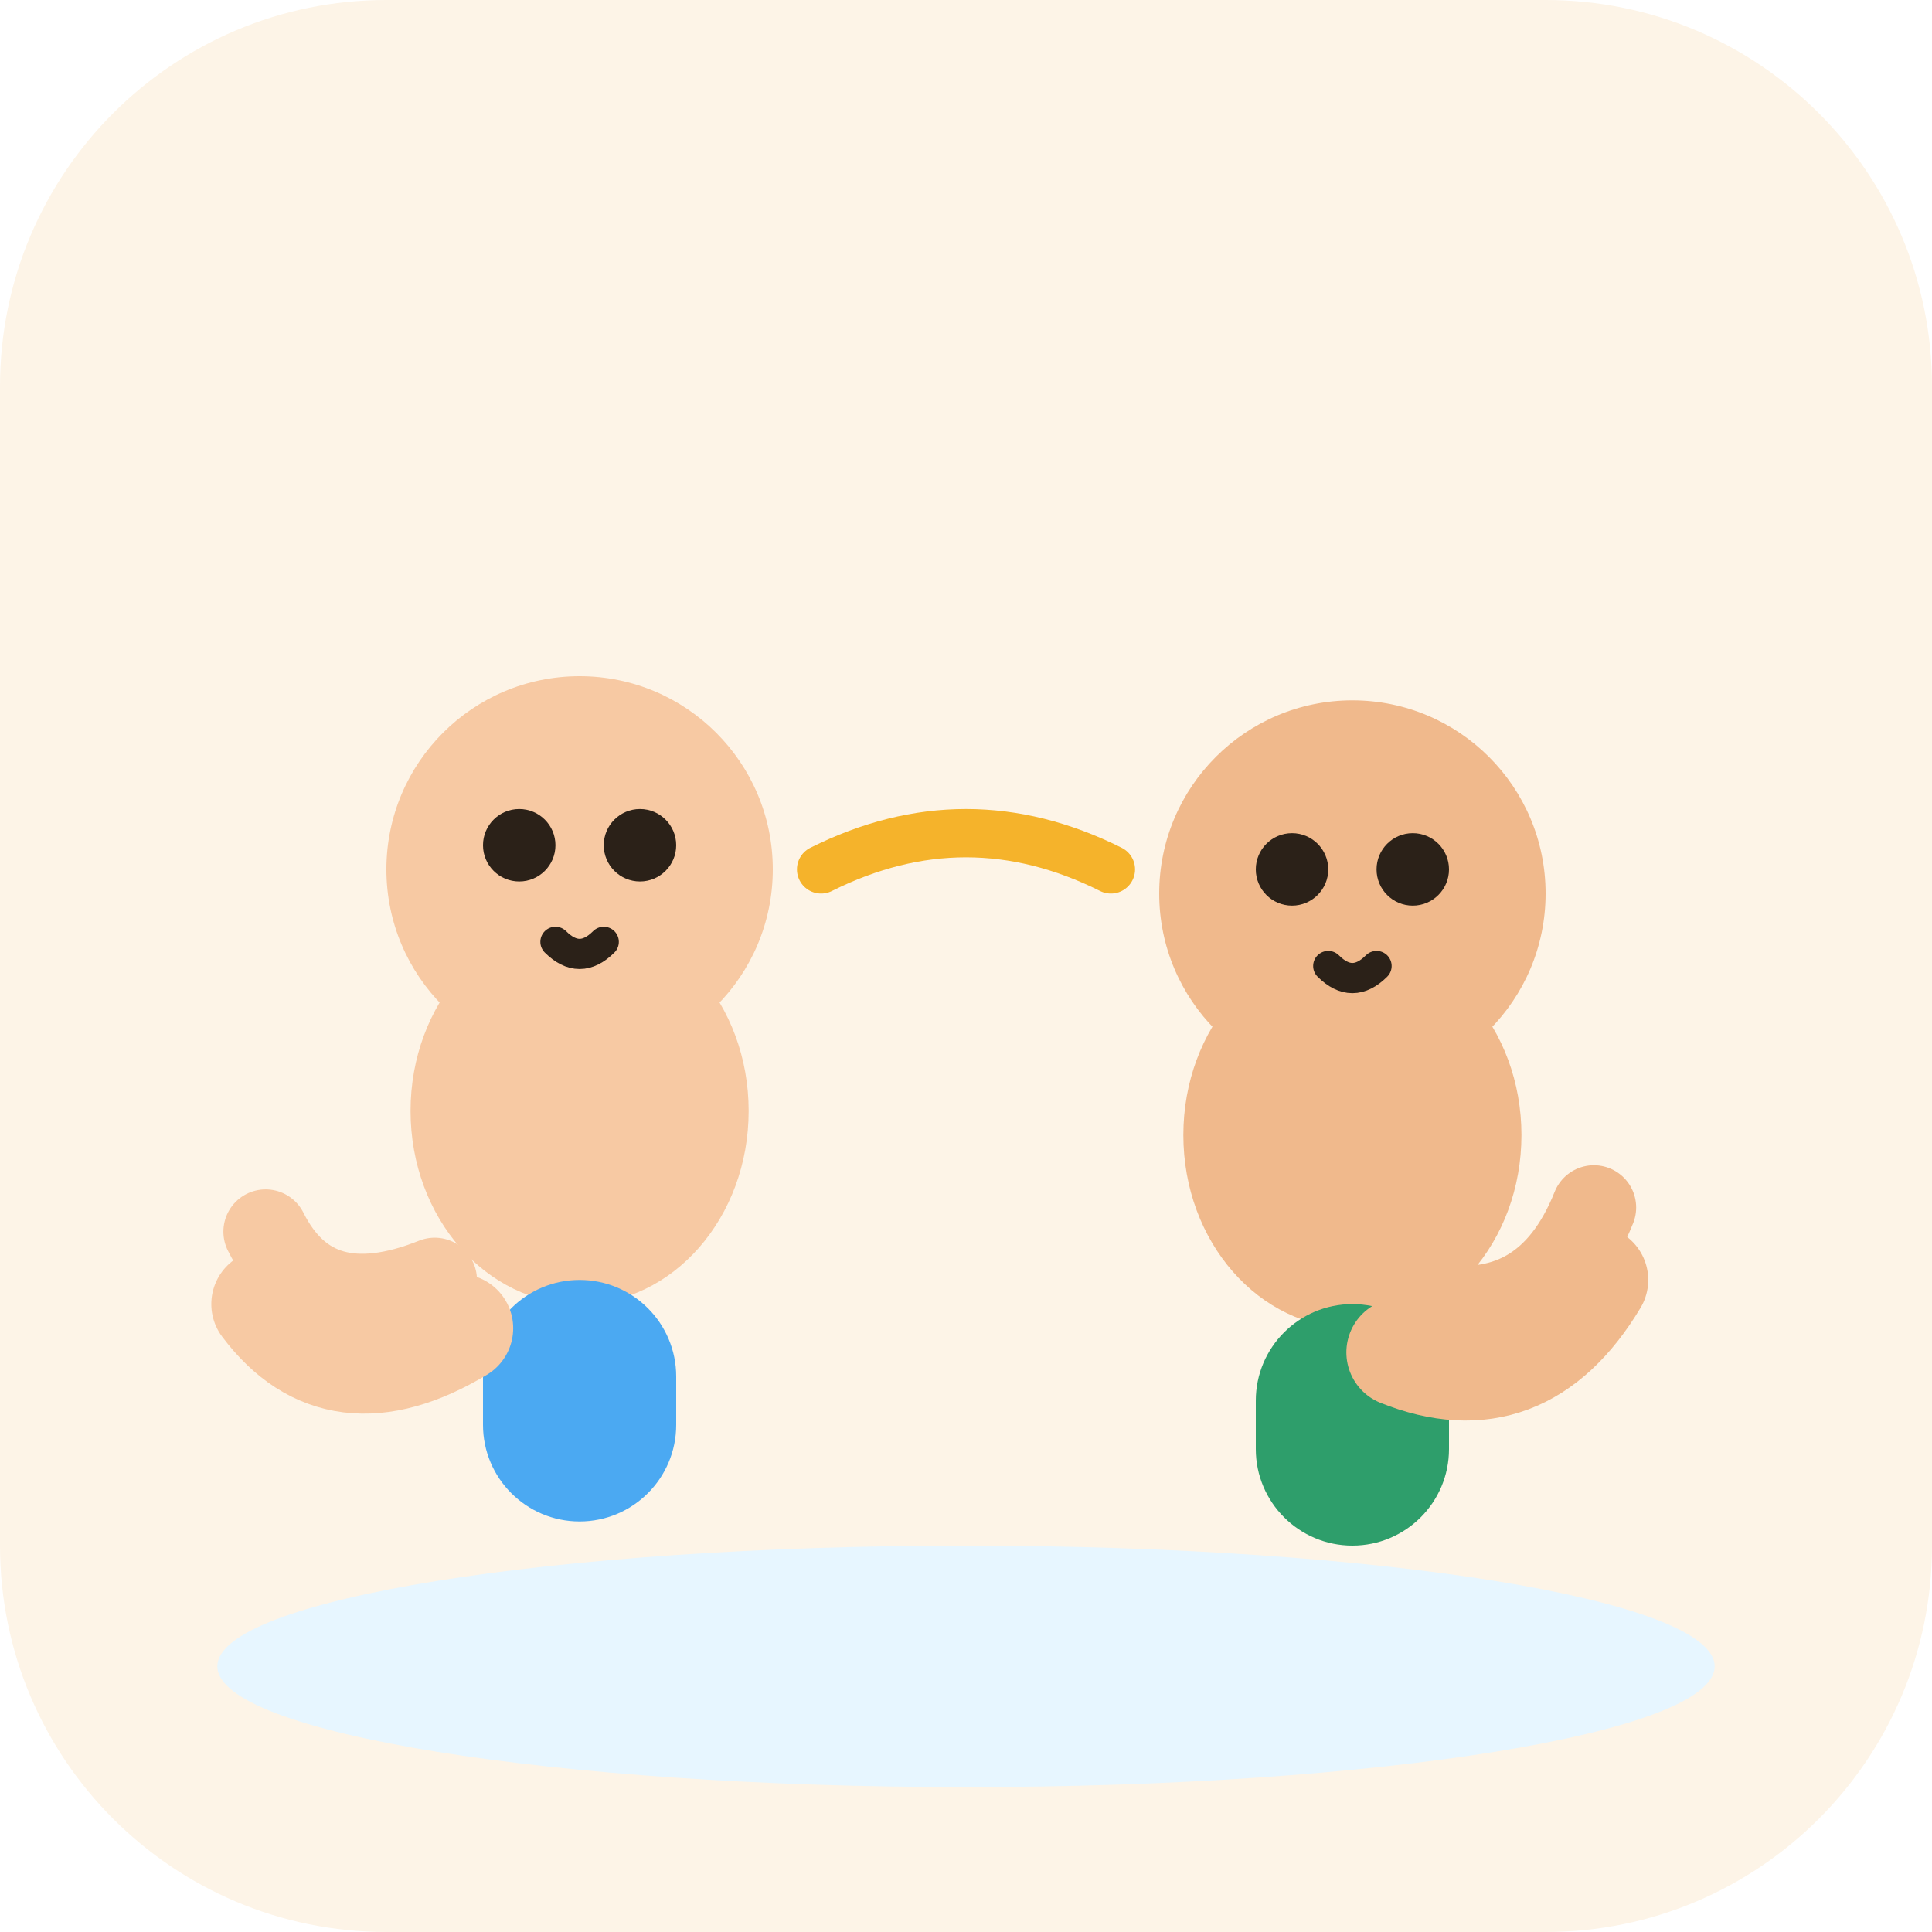
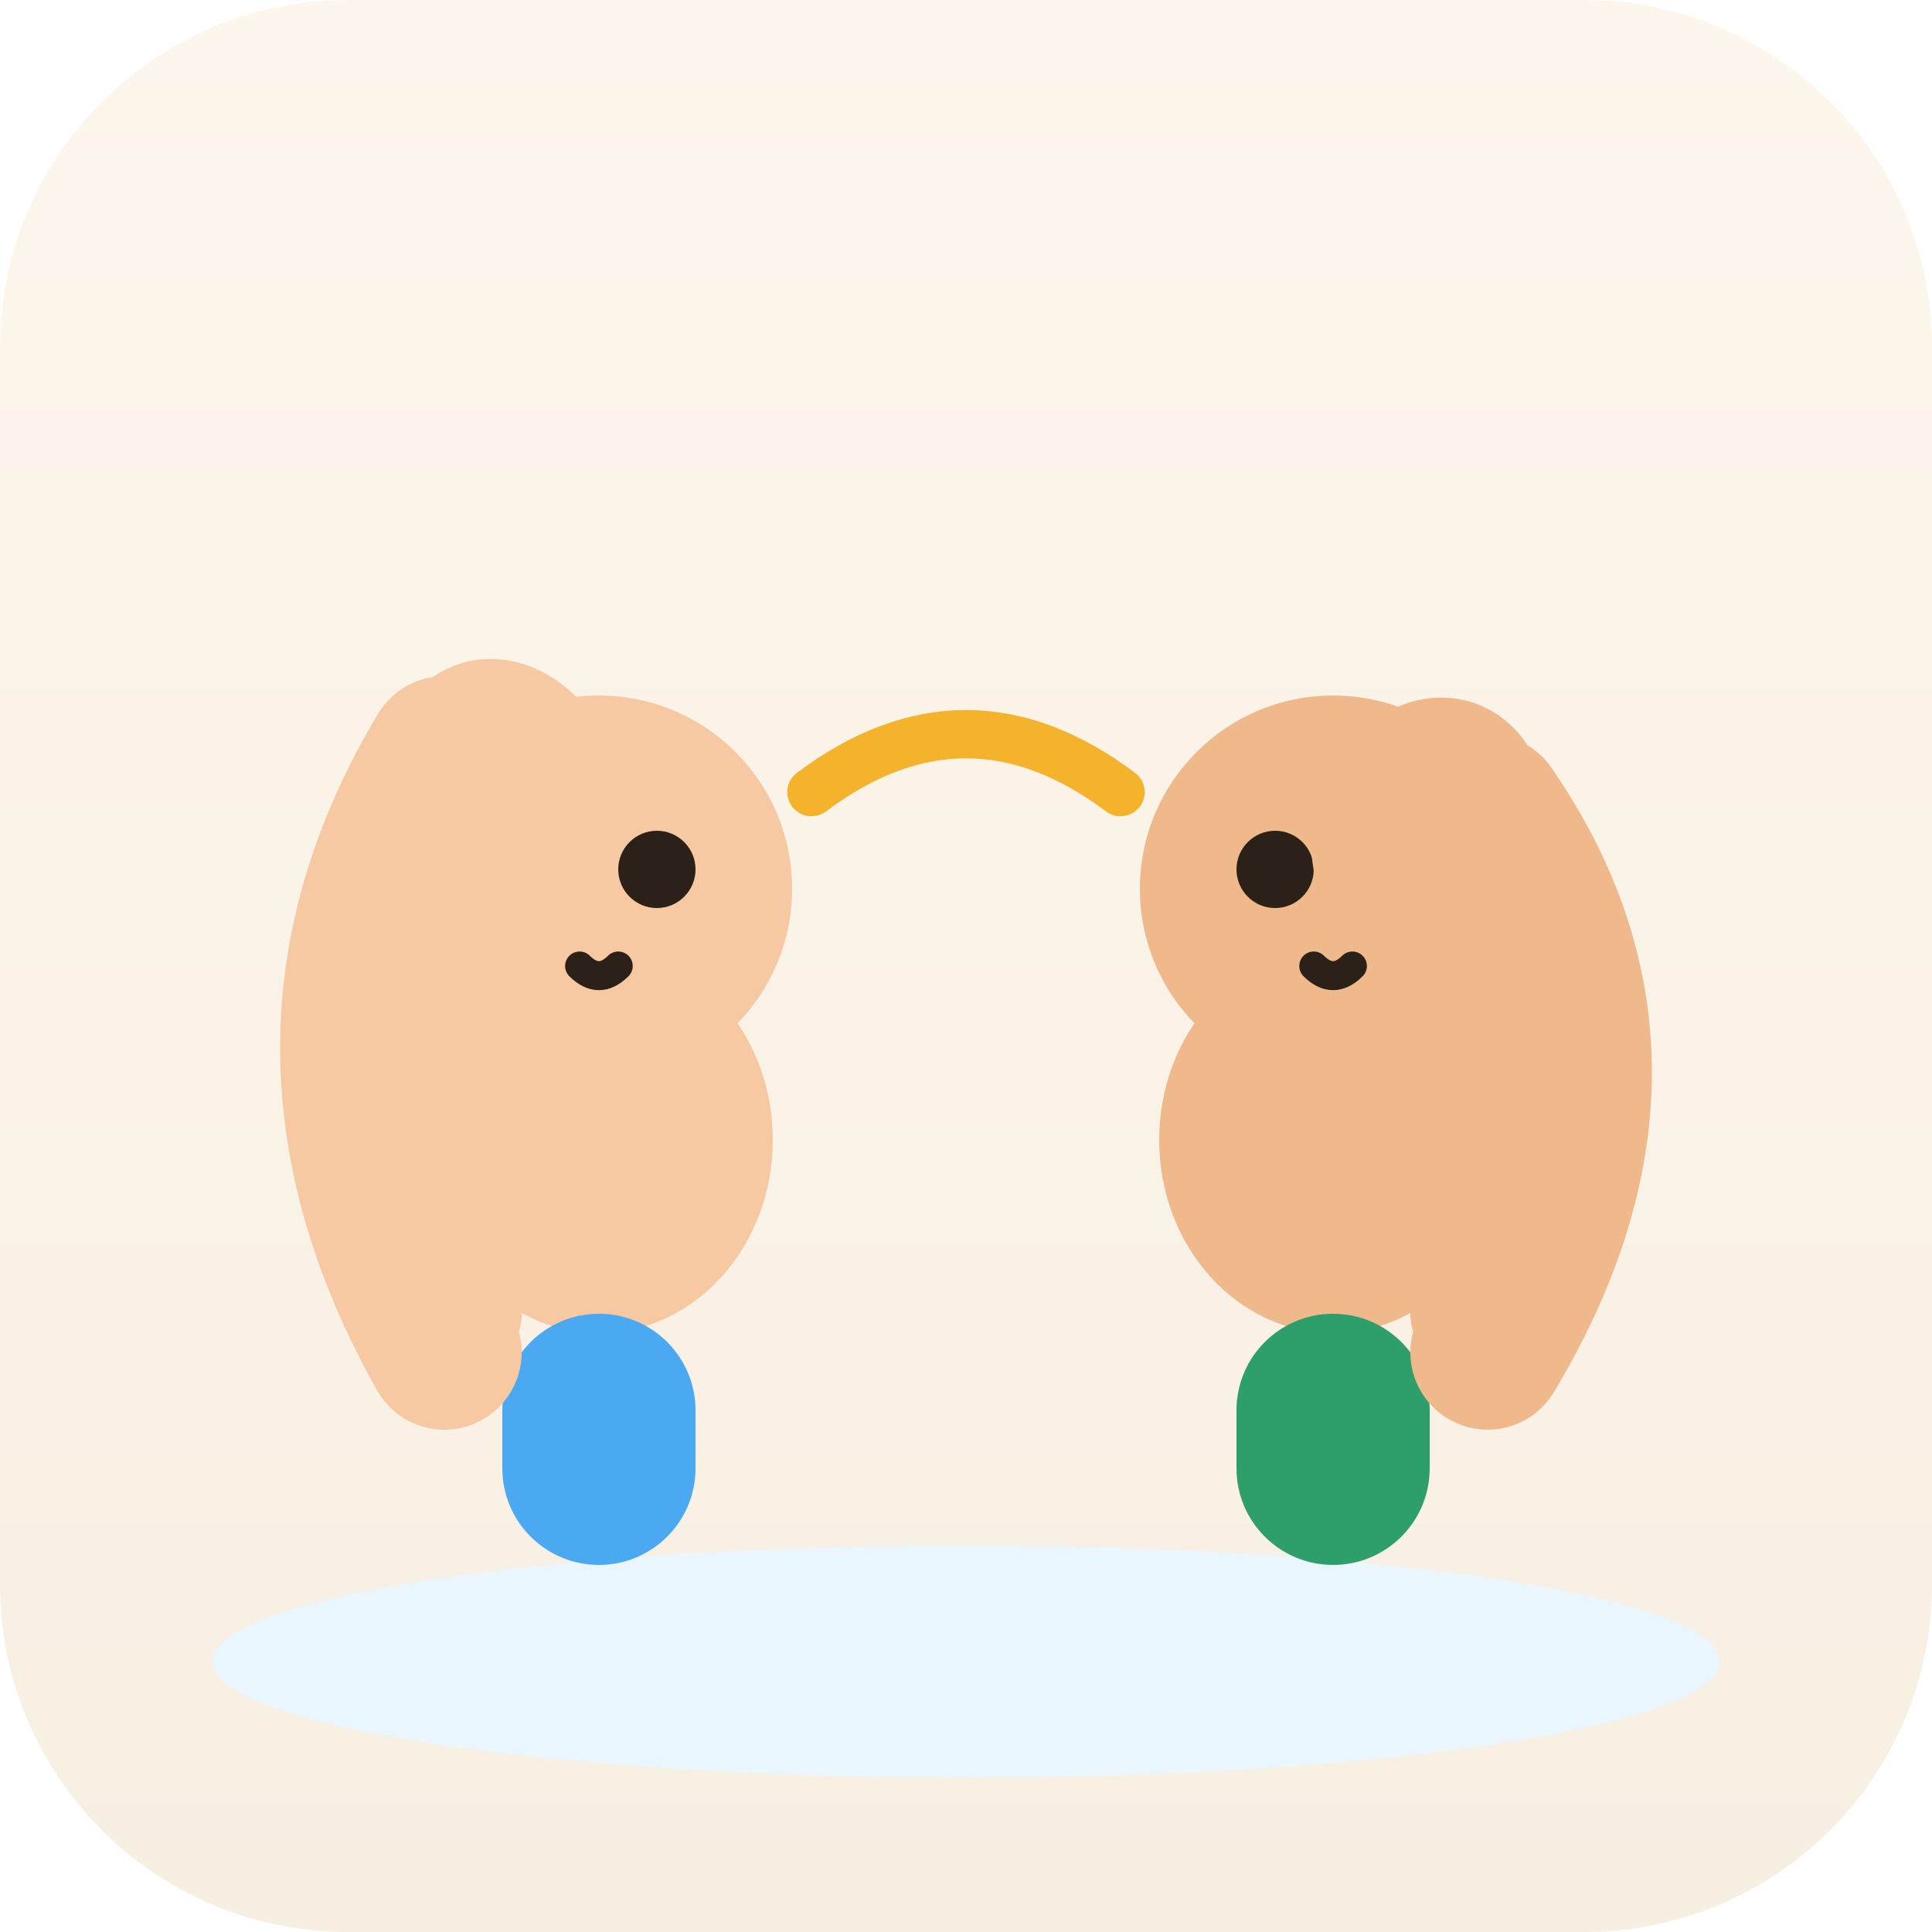
- <svg xmlns="http://www.w3.org/2000/svg" viewBox="0 0 160 160" role="img" aria-label="Dos personas saludandose">
-   <rect width="160" height="160" rx="32" fill="#fdf4e7" />
-   <ellipse cx="80" cy="138" rx="62" ry="10" fill="#e7f6ff" />
-   <ellipse cx="48" cy="92" rx="14" ry="16" fill="#f7c9a3" />
-   <circle cx="48" cy="72" r="16" fill="#f7c9a3" />
-   <circle cx="43" cy="70" r="3" fill="#2b2118" />
-   <circle cx="53" cy="70" r="3" fill="#2b2118" />
-   <path d="M46 78q2 2 4 0" stroke="#2b2118" stroke-width="2.5" stroke-linecap="round" fill="none" />
-   <rect x="40" y="106" width="16" height="20" rx="8" fill="#4ba9f2" />
-   <path d="M38 110q-10 6-16 -2" stroke="#f7c9a3" stroke-width="9" stroke-linecap="round" fill="none" />
-   <path d="M36 106q-10 4-14 -4" stroke="#f7c9a3" stroke-width="7" stroke-linecap="round" fill="none" />
-   <ellipse cx="112" cy="94" rx="14" ry="16" fill="#f0b98c" />
-   <circle cx="112" cy="74" r="16" fill="#f0b98c" />
-   <circle cx="107" cy="72" r="3" fill="#2b2118" />
-   <circle cx="117" cy="72" r="3" fill="#2b2118" />
-   <path d="M110 80q2 2 4 0" stroke="#2b2118" stroke-width="2.5" stroke-linecap="round" fill="none" />
-   <rect x="104" y="108" width="16" height="20" rx="8" fill="#2e9e6b" />
-   <path d="M116 112q10 4 16 -6" stroke="#f0b98c" stroke-width="9" stroke-linecap="round" fill="none" />
-   <path d="M118 108q10 2 14 -8" stroke="#f0b98c" stroke-width="7" stroke-linecap="round" fill="none" />
-   <path d="M68 72q12 -6 24 0" stroke="#f5b32b" stroke-width="4" stroke-linecap="round" fill="none" />
+ <svg xmlns="http://www.w3.org/2000/svg" viewBox="0 0 200 200" role="img" aria-label="Dos personas se saludan levantando la mano">
+   <defs>
+     <linearGradient id="bg" x1="0" y1="0" x2="0" y2="1">
+       <stop offset="0%" stop-color="#fdf6ec" />
+       <stop offset="100%" stop-color="#f7efe2" />
+     </linearGradient>
+   </defs>
+   <rect width="200" height="200" rx="36" fill="url(#bg)" />
+   <ellipse cx="100" cy="172" rx="78" ry="12" fill="#eaf6ff" />
+   <ellipse cx="62" cy="118" rx="18" ry="20" fill="#f7c9a3" />
+   <circle cx="62" cy="92" r="20" fill="#f7c9a3" />
+   <circle cx="56" cy="90" r="4" fill="#2b2118" />
+   <circle cx="68" cy="90" r="4" fill="#2b2118" />
+   <path d="M60 100 Q62 102 64 100" stroke="#2b2118" stroke-width="3" stroke-linecap="round" fill="none" />
+   <rect x="52" y="136" width="20" height="26" rx="10" fill="#4ba9f2" />
+   <path d="M46 140 Q28 108 46 78" stroke="#f7c9a3" stroke-width="16" stroke-linecap="round" fill="none" />
+   <path d="M48 136 Q34 112 50 86" stroke="#f7c9a3" stroke-width="12" stroke-linecap="round" fill="none" />
+   <ellipse cx="52" cy="82" rx="12" ry="14" fill="#f7c9a3" transform="rotate(-20 52 82)" />
+   <ellipse cx="138" cy="118" rx="18" ry="20" fill="#f0b98c" />
+   <circle cx="138" cy="92" r="20" fill="#f0b98c" />
+   <circle cx="132" cy="90" r="4" fill="#2b2118" />
+   <circle cx="144" cy="90" r="4" fill="#2b2118" />
+   <path d="M136 100 Q138 102 140 100" stroke="#2b2118" stroke-width="3" stroke-linecap="round" fill="none" />
+   <rect x="128" y="136" width="20" height="26" rx="10" fill="#2e9e6b" />
+   <path d="M154 140 Q172 110 154 84" stroke="#f0b98c" stroke-width="16" stroke-linecap="round" fill="none" />
+   <path d="M152 136 Q166 114 150 90" stroke="#f0b98c" stroke-width="12" stroke-linecap="round" fill="none" />
+   <ellipse cx="148" cy="86" rx="12" ry="14" fill="#f0b98c" transform="rotate(20 148 86)" />
+   <path d="M84 82 Q100 70 116 82" stroke="#f5b32b" stroke-width="5" stroke-linecap="round" fill="none" />
</svg>
